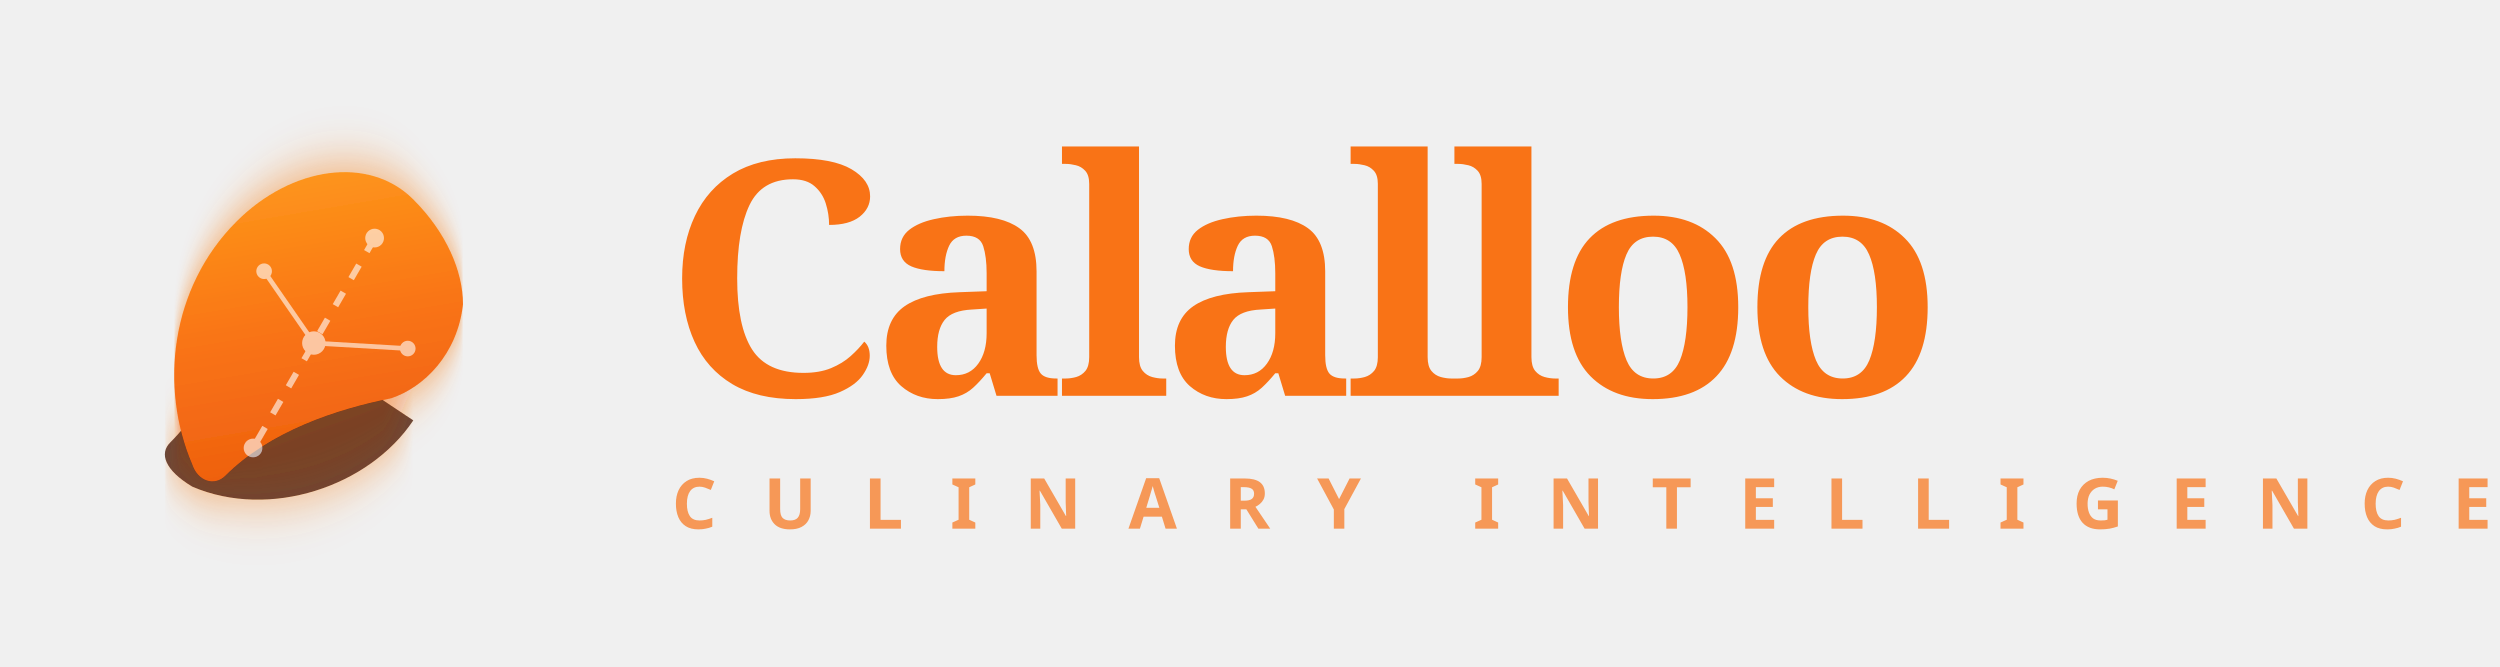
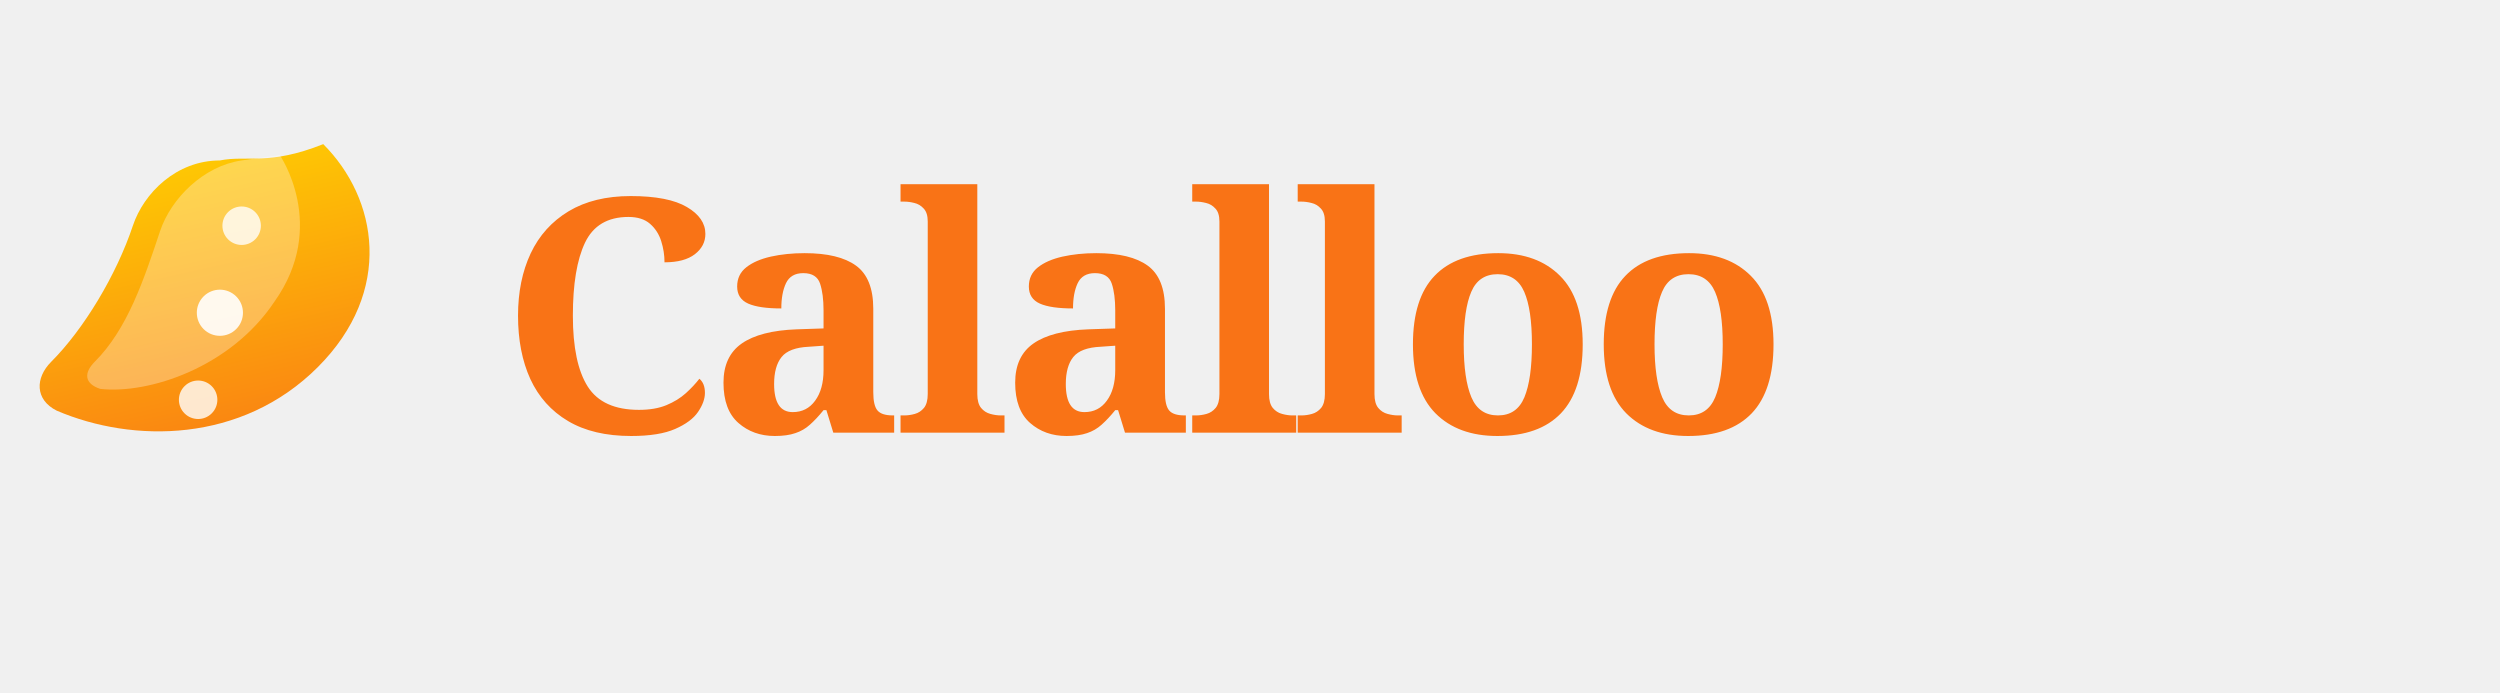
- <svg xmlns="http://www.w3.org/2000/svg" viewBox="0 0 320 80" width="300" height="80">
+ <svg xmlns="http://www.w3.org/2000/svg" viewBox="0 0 260 72" width="260" height="72">
  <defs>
-     <linearGradient id="ai_grad" x1="0%" y1="0%" x2="100%" y2="100%">
-       <stop offset="0%" stop-color="#FF9F1C" />
-       <stop offset="50%" stop-color="#F97316" />
-       <stop offset="100%" stop-color="#EA580C" />
+     <linearGradient id="z_grad_logo" x1="0%" y1="0%" x2="100%" y2="100%">
+       <stop offset="0%" stop-color="#FFD700" />
+       <stop offset="100%" stop-color="#F97316" />
    </linearGradient>
-     <filter id="ai_glow" x="-50%" y="-50%" width="200%" height="200%">
-       <feGaussianBlur in="SourceAlpha" stdDeviation="2.5" result="blur" />
-       <feFlood flood-color="#F97316" flood-opacity="0.6" result="flood" />
-       <feComposite in="flood" in2="blur" operator="in" result="glow" />
-       <feMerge>
-         <feMergeNode in="glow" />
-         <feMergeNode in="SourceGraphic" />
-       </feMerge>
-     </filter>
  </defs>
-   <g transform="translate(18, 12) rotate(45, 25, 25)" filter="url(#ai_glow)">
-     <path d="M42,28 C44,38 38,50 28,54 C24,55 22,54 22,52 C22,44 18,36 14,30 C12,26 12,18 16,14 C16,14 30,16 32,30" fill="#431407" opacity="0.8" />
-     <path d="M22,8 C14,8 8,16 8,26 C8,38 16,48 26,52 C28,53 30,52 30,50 C30,42 34,34 38,28 C40,24 40,18 36,13 C33,10 28,8 22,8 Z" fill="url(#ai_grad)" />
-     <g opacity="0.6">
-       <circle cx="22" cy="15" r="1.2" fill="white" />
-       <circle cx="26" cy="30" r="1.5" fill="white" />
-       <circle cx="30" cy="45" r="1.2" fill="white" />
-       <path d="M22,15 L26,30 L30,45" stroke="white" stroke-width="0.8" fill="none" stroke-dasharray="2,2" />
-       <circle cx="15" cy="28" r="1" fill="white" />
-       <path d="M15,28 L26,30" stroke="white" stroke-width="0.6" fill="none" />
-       <circle cx="35" cy="22" r="1" fill="white" />
-       <path d="M35,22 L26,30" stroke="white" stroke-width="0.6" fill="none" />
-     </g>
+   <g transform="translate(4, 8) scale(0.8) rotate(45, 25, 25)">
+     <path d="M22,5 C32,5 42,12 42,26 C42,40 32,50 22,54 C19,55 17,53 17,50 C17,44 15,36 12,30 C10,26 10,20 14,16 C16,13 19,12 22,5 Z" fill="url(#z_grad_logo)" />
+     <path d="M19,10 C19,10 30,12 32,24 C34,34 29,44 24,48 C22,49 21,48 21,46 C21,40 18,34 15,28 C13,24 13,18 16,14 Z" fill="white" opacity="0.3" />
+     <circle cx="22" cy="20" r="2.5" fill="white" opacity="0.8" />
+     <circle cx="28" cy="30" r="3" fill="white" opacity="0.9" />
+     <circle cx="34" cy="40" r="2.5" fill="white" opacity="0.8" />
  </g>
-   <text x="85" y="48" font-family="Georgia, serif" font-weight="900" font-size="42" fill="#F97316" letter-spacing="-1.5">Calalloo</text>
-   <text x="86" y="65" font-family="'Plus Jakarta Sans', sans-serif" font-size="9" font-weight="800" fill="rgba(249, 115, 22, 0.7)" letter-spacing="6">CULINARY INTELLIGENCE</text>
+   <text x="52" y="45" font-family="Georgia, serif" font-weight="900" font-size="34" fill="#F97316" letter-spacing="-1">Calalloo</text>
</svg>
